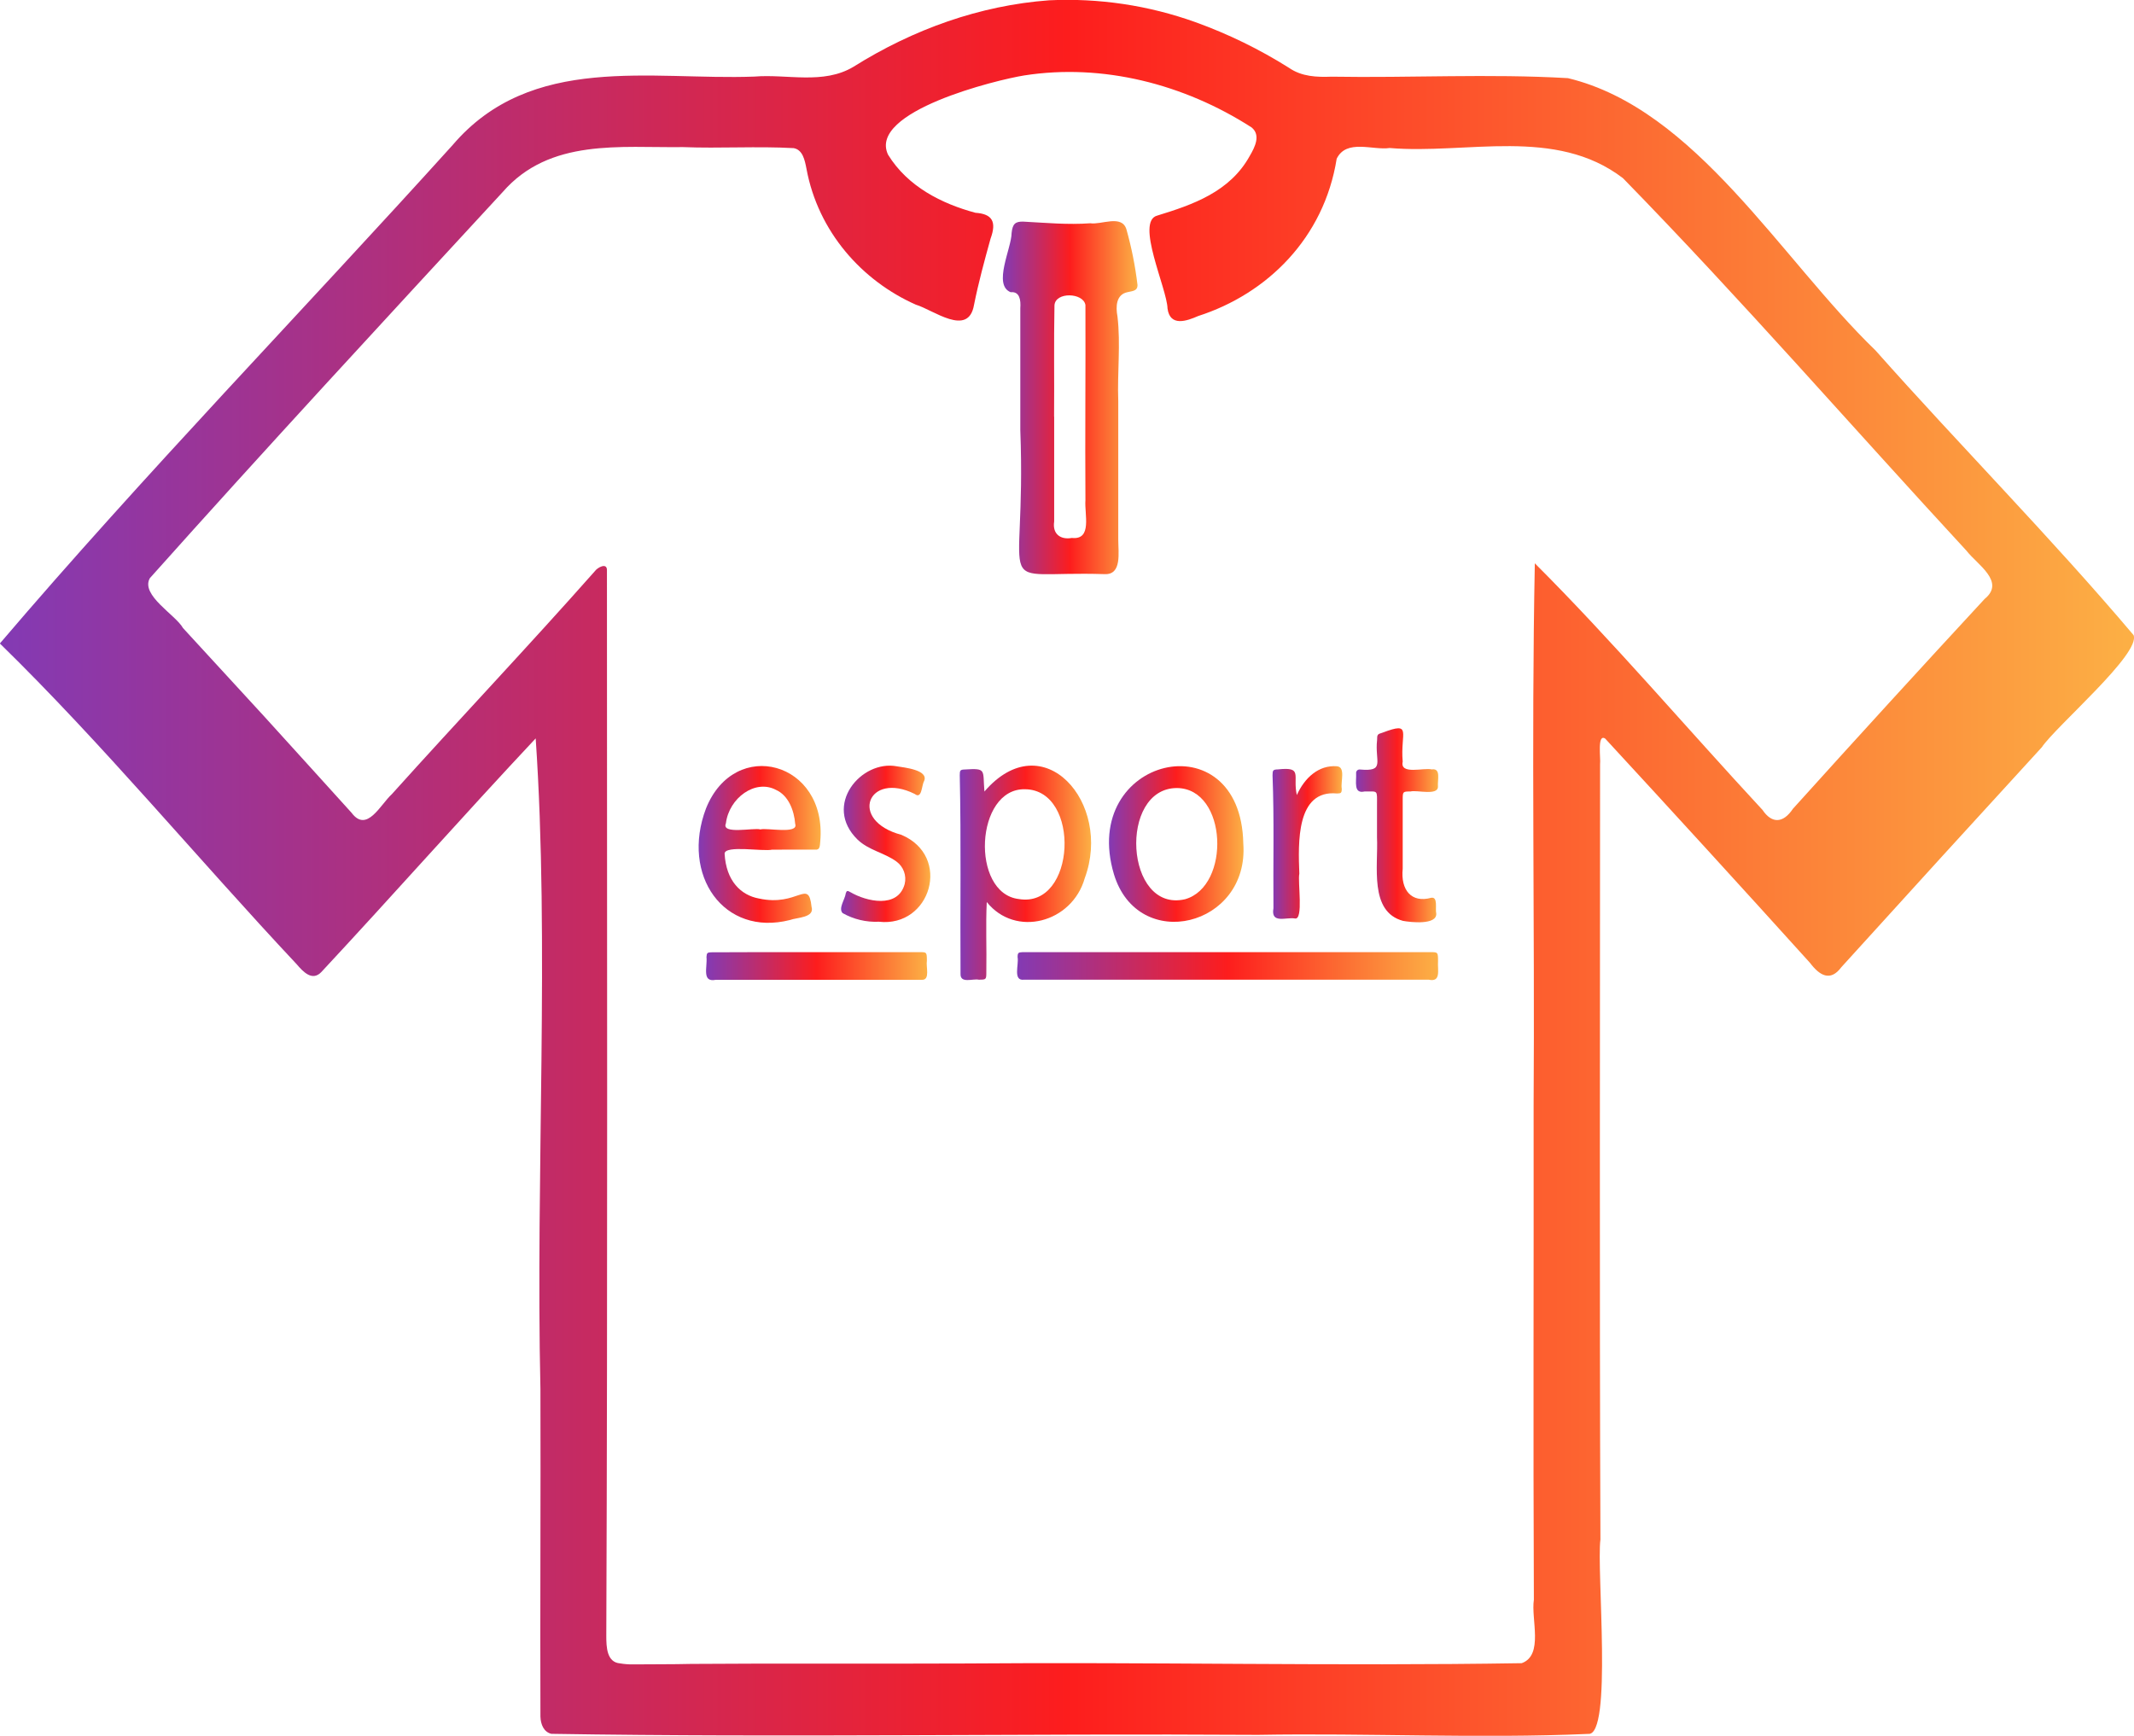
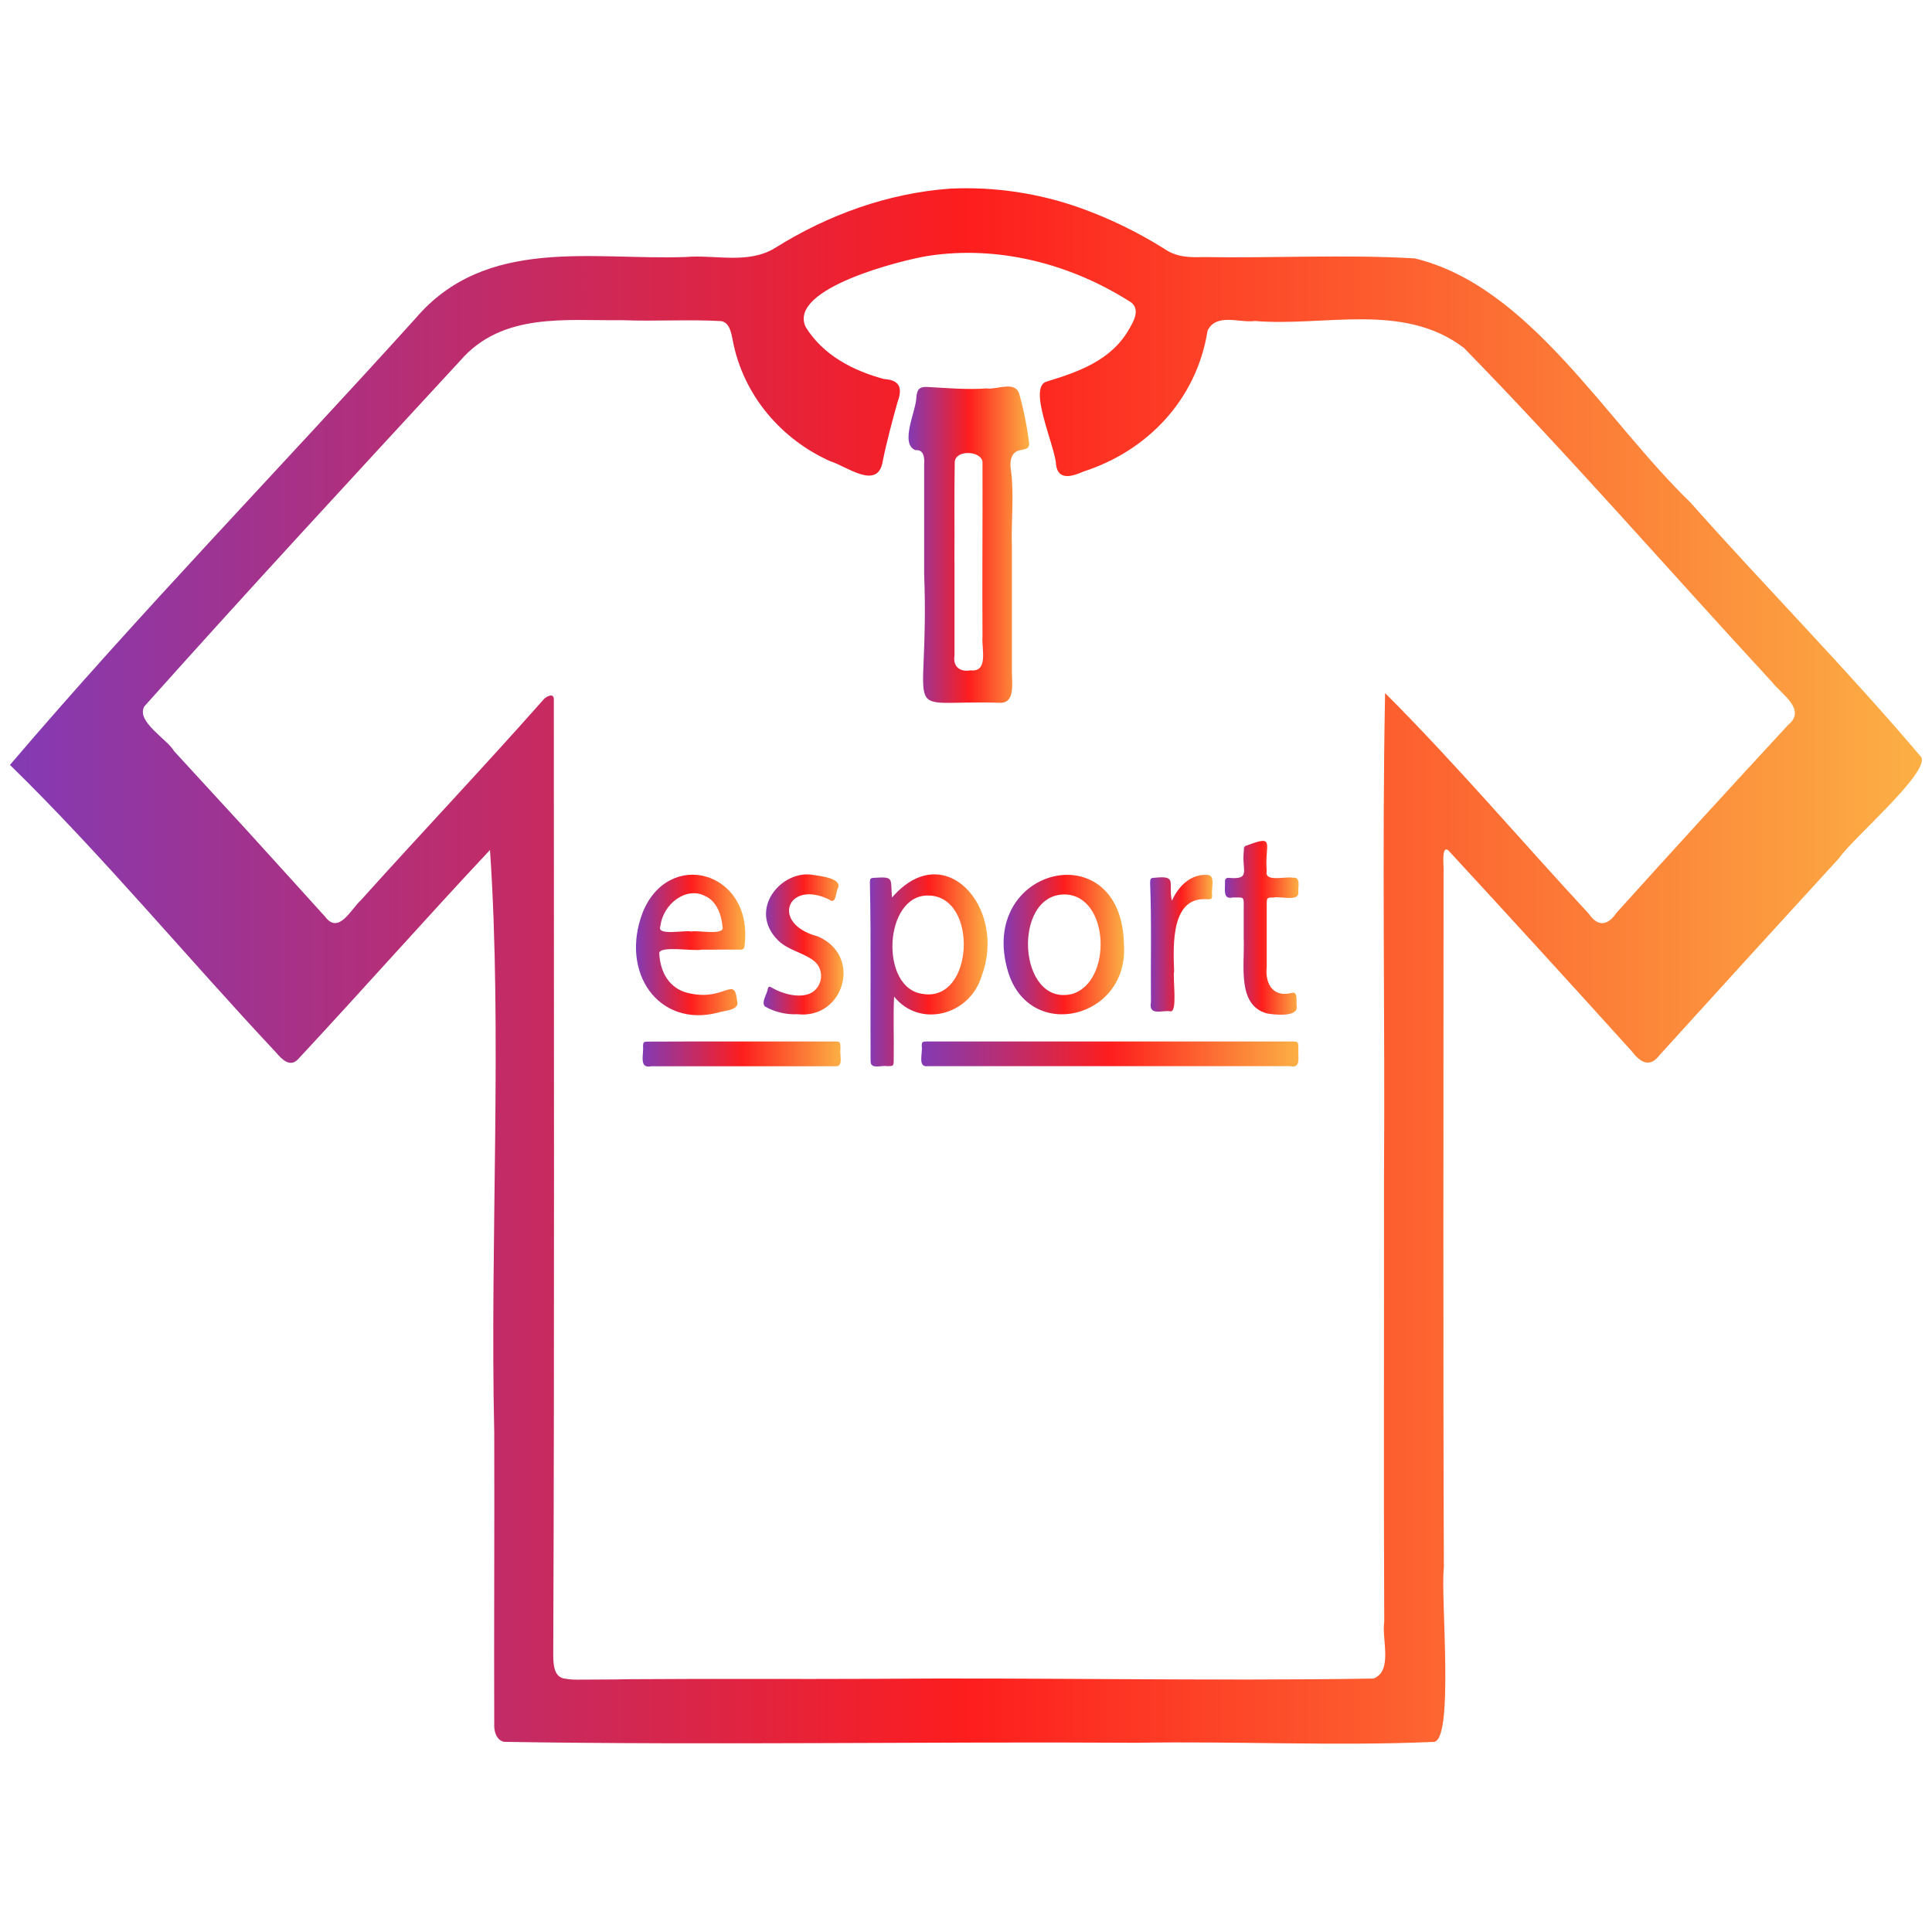
- <svg xmlns="http://www.w3.org/2000/svg" xmlns:xlink="http://www.w3.org/1999/xlink" id="Layer_1" data-name="Layer 1" viewBox="0 0 494.77 402.51">
+ <svg xmlns="http://www.w3.org/2000/svg" xmlns:xlink="http://www.w3.org/1999/xlink" viewBox="0 0 500 500">
  <defs>
    <linearGradient id="New_Gradient_Swatch_1" x1="2.61" y1="250" x2="497.39" y2="250" gradientUnits="userSpaceOnUse">
      <stop offset="0" stop-color="#833ab4" />
      <stop offset="0.5" stop-color="#fd1d1d" />
      <stop offset="1" stop-color="#fcb045" />
    </linearGradient>
    <linearGradient id="New_Gradient_Swatch_1-2" x1="235.12" y1="140.97" x2="266.34" y2="140.97" xlink:href="#New_Gradient_Swatch_1" />
    <linearGradient id="New_Gradient_Swatch_1-3" x1="225.13" y1="251.14" x2="255.59" y2="251.14" xlink:href="#New_Gradient_Swatch_1" />
    <linearGradient id="New_Gradient_Swatch_1-4" x1="238.42" y1="272.77" x2="336.05" y2="272.77" xlink:href="#New_Gradient_Swatch_1" />
    <linearGradient id="New_Gradient_Swatch_1-5" x1="259.74" y1="244.46" x2="290.93" y2="244.46" xlink:href="#New_Gradient_Swatch_1" />
    <linearGradient id="New_Gradient_Swatch_1-6" x1="164.66" y1="244.55" x2="192.95" y2="244.55" xlink:href="#New_Gradient_Swatch_1" />
    <linearGradient id="New_Gradient_Swatch_1-7" x1="316.99" y1="240.09" x2="336.06" y2="240.09" xlink:href="#New_Gradient_Swatch_1" />
    <linearGradient id="New_Gradient_Swatch_1-8" x1="197.62" y1="244.43" x2="218.31" y2="244.43" xlink:href="#New_Gradient_Swatch_1" />
    <linearGradient id="New_Gradient_Swatch_1-9" x1="166.31" y1="272.76" x2="217.58" y2="272.76" xlink:href="#New_Gradient_Swatch_1" />
    <linearGradient id="New_Gradient_Swatch_1-10" x1="297.64" y1="244.12" x2="313.81" y2="244.12" xlink:href="#New_Gradient_Swatch_1" />
  </defs>
-   <path d="M245.83,48.82a88,88,0,0,1,33.95,5.07,111.93,111.93,0,0,1,21.64,10.56c3,2.09,6.48,2.21,9.93,2.08,18.24.31,36.58-.72,54.78.34,29.66,7.12,49.33,41.9,71.33,63.15,19.71,22.2,40.65,43.34,59.82,66,1.75,4.29-18,21.12-21.27,26q-23.29,25.42-46.48,51c-2.57,3.47-5.08,1.9-7.27-1q-23.61-26.13-47.48-52c-1.93-1.27-1,4.77-1.19,5.89,0,60-.15,119.89.08,179.83-.94,6.93,2.86,45.73-2.85,45.07-25.37,1.11-51.05-.23-76.53.22-54.59-.34-109.38.65-163.85-.24-1.73-.4-2.48-2.17-2.53-4-.09-25.3.08-50.64,0-76-1.13-49.51,2.13-103.42-1.1-150.82-16.71,17.81-33,36.25-49.69,54.17-2.1,2.21-4.19,0-5.74-1.82-23-24.51-45-51.13-68.8-74.36C36,158.76,72.77,120.89,107.54,82.4c18.23-21.4,46-15,69.94-15.89,7.63-.64,16,1.92,23-2.27C214.34,55.53,229.85,50,245.83,48.82ZM358.18,305c.29-41.8-.54-84,.28-125.63,18.1,18.08,35.21,38.23,52.79,57.19,2.17,3.21,4.77,3.14,7.06-.28q22.08-24.48,44.44-48.65c4.92-4-1.76-8-4.19-11.16C432,147.72,406.18,118,378.9,90.07c-15.66-12-36.2-5.49-54.11-7-3.87.58-10-2.17-12.27,2.49-2.93,18.4-16.13,31.33-32.11,36.47-2.6,1.14-6.53,2.57-7.11-1.75-.11-4.63-7.54-20.24-2.35-21.55,8.12-2.49,16.82-5.46,21.43-13.85,1.17-2,2.59-4.78.43-6.57-15.7-10.1-34.58-14.9-52.72-12.07-6.32,1-36.3,8.33-31.59,18.37C213.07,92.05,221,96,228.77,98.09c3.9.26,4.95,2.07,3.5,6-1.41,5.09-2.8,10.19-3.84,15.39-1.31,7.53-9.46,1.11-13.47-.08-12.48-5.52-22.69-16.91-25.38-31.58-.38-1.94-.85-4.33-2.94-4.72-8.5-.48-17.12.1-25.67-.24-14.41.2-30.91-2.13-41.82,10.43C91.74,123,64.27,152.67,37.35,182.82c-2.21,3.94,6,8.51,7.69,11.56q9.41,10.2,18.77,20.43c6.79,7.45,13.54,14.95,20.32,22.42,3.54,4.73,6.64-1.88,9.33-4.33,15.6-17.35,31.62-34.24,47.09-51.73.53-.78,2.79-2.07,2.78-.22,0,82.36.18,164.74-.15,247.09,0,2.63.1,6.19,3.22,6.42a16.23,16.23,0,0,0,2.95.23c4.49-.05,9,0,13.47-.11,21.12-.16,42.25,0,63.37-.1,43.07-.36,86.21.63,129.23-.07,5.15-1.86,2.12-10.22,2.82-14.71C358.06,381.45,358.23,343.2,358.18,305Z" transform="translate(-2.61 -48.75)" style="fill:url(#New_Gradient_Swatch_1)" />
-   <path d="M239.17,148.49V120.18c.14-1.81-.14-3.9-2.23-3.67-4.2-1.67.19-10.18.21-13.72.22-2.1.83-2.71,2.73-2.65,5.17.27,10.33.77,15.51.38,2.56.4,7.3-2.09,8.38,1.4a84,84,0,0,1,2.57,12.89c.05,1.52-1.38,1.43-2.37,1.7-2.56.55-2.72,3.29-2.27,5.63.76,6.48-.06,13,.18,19.56q0,16.1,0,32.18c0,3,.88,8.17-3.13,8C231.74,181,240.66,188.35,239.17,148.49Zm7.85-3.13h0v24.31c-.46,3,1.59,4.28,4.1,3.82,4.8.5,2.89-5.48,3.15-8.78-.1-15.07.06-30.2,0-45.22-.44-2.9-7-3.13-7.18.07C246.92,128.16,247.07,136.76,247,145.36Z" transform="translate(-2.61 -48.75)" style="fill:url(#New_Gradient_Swatch_1-2)" />
-   <path d="M231.39,257.91c-.26,5.34,0,10.78-.1,16.15,0,1.84,0,1.85-1.74,1.86-1.38-.31-4.35,1-4.24-1.4-.11-15.34.16-30.68-.18-46,0-1.12.1-1.31,1.15-1.34,5.17-.33,4.14.07,4.57,5.11,13.59-15.8,29.72,2.64,23.27,20.07C251.17,262.78,238,266.2,231.39,257.91Zm8.88-26.15c-11.59-.27-12.69,24.13-1.45,25.46C252.11,259.45,253.29,231.89,240.27,231.76Z" transform="translate(-2.61 -48.75)" style="fill:url(#New_Gradient_Swatch_1-3)" />
-   <path d="M287.34,269.53h46.79c1.88,0,1.88,0,1.89,2.08-.15,2.08.77,4.94-2.16,4.31H240.05c-2.67.35-1.18-3.48-1.51-5.22,0-1,.18-1.12,1.09-1.16Q263.5,269.51,287.34,269.53Z" transform="translate(-2.61 -48.75)" style="fill:url(#New_Gradient_Swatch_1-4)" />
-   <path d="M290.87,244.33c1.43,19.3-24.41,25.62-30,7.11C252.79,224.28,290.3,215.35,290.87,244.33Zm-15.38-12.85c-13.62,0-12.09,29,1.86,25.79C288,254.29,287.22,231.6,275.49,231.48Z" transform="translate(-2.61 -48.75)" style="fill:url(#New_Gradient_Swatch_1-5)" />
-   <path d="M181.61,245.77c-1.93.48-10.92-1.11-11,.91.34,6.37,3.8,9.64,7.92,10.41,9.15,2,11.53-4.76,12.24,1.94.77,2.56-3.47,2.45-5,3.05-15.37,3.92-25.35-10.39-19.47-25.87,6.66-16.65,28.12-10.86,26.49,7.63-.12,1.09,0,2.09-1.32,1.92Zm-2.71-4.69c1.49-.43,8.91,1.18,8.08-1.28-.25-3.17-1.59-6.6-4.43-7.88-4.82-2.59-10.92,1.86-11.64,7.75C169.76,242.35,177.43,240.62,178.9,241.08Z" transform="translate(-2.61 -48.75)" style="fill:url(#New_Gradient_Swatch_1-6)" />
-   <path d="M321.87,242.92c0-2.49,0-5,0-7.48,0-3.61.3-3.13-2.84-3.17-2.68.64-1.91-2.28-2-4.18a.8.8,0,0,1,.86-.91c6,.55,3.43-1.82,4-6.83,0-1.28.08-1.36,1.23-1.7,7.06-2.67,4.11,0,4.71,6.71-.7,3.12,4.9,1.35,6.73,1.8,2.2-.34,1.31,2.45,1.44,3.94.1,2.26-4.89.77-6.37,1.18-1.77,0-1.8,0-1.8,1.93,0,5.32,0,10.64,0,16-.5,4.88,2,8,6.6,6.72,1.64-.3.9,2.57,1.18,3.67.14,2.71-6,2-7.71,1.68C320,260.16,322.18,249.55,321.87,242.92Z" transform="translate(-2.61 -48.75)" style="fill:url(#New_Gradient_Swatch_1-7)" />
-   <path d="M206.38,262.48a15.58,15.58,0,0,1-8.41-2c-1.05-1.11.58-3.23.74-4.61.21-.62.37-.65,1.08-.24,3.68,2.16,11,3.87,12.57-1.88a5,5,0,0,0-1.91-5.23c-2.82-2.06-6.38-2.57-9-5.07-8.14-7.93.8-18.59,9.14-17,1.56.26,7.39.81,6.28,3.4-.61,1.06-.49,4.31-2.18,3-10.84-5.39-15.48,6.19-3.09,9.48C223.35,247.29,218.42,263.85,206.38,262.48Z" transform="translate(-2.61 -48.75)" style="fill:url(#New_Gradient_Swatch_1-8)" />
-   <path d="M192,269.53h23.75c1.73,0,1.75,0,1.76,2-.25,1.38.81,4.45-1.12,4.42-15.95,0-31.89,0-47.84,0-3.3.66-1.9-3-2.14-5.29.05-.93.2-1.05,1.05-1.09C175.64,269.51,183.82,269.54,192,269.53Z" transform="translate(-2.61 -48.75)" style="fill:url(#New_Gradient_Swatch_1-9)" />
-   <path d="M303.28,233.11c1.8-4,5.07-7,9.29-6.68,2.09.17.83,3.63,1.13,5.19,0,1-.17,1.12-1.11,1.12-9.47-.9-9,11.43-8.73,18.6-.41,1.83,1,10.77-1,10.39s-5.67,1.35-5-2.38c-.09-10.27.19-20.55-.21-30.8,0-1.2.12-1.36,1.24-1.39C304.82,226.52,302.26,228.56,303.28,233.11Z" transform="translate(-2.61 -48.75)" style="fill:url(#New_Gradient_Swatch_1-10)" />
+   <g id="Layer_2" data-name="Layer 2">
+     <rect width="500" height="500" style="fill:#231f20;opacity:0" />
+   </g>
+   <g id="Layer_1" data-name="Layer 1">
+     <path d="M245.83,48.82a88,88,0,0,1,33.95,5.07,111.93,111.93,0,0,1,21.64,10.56c3,2.09,6.48,2.21,9.93,2.08,18.24.31,36.58-.72,54.78.34,29.66,7.12,49.33,41.9,71.33,63.15,19.71,22.2,40.65,43.34,59.82,66,1.75,4.29-18,21.12-21.27,26q-23.29,25.42-46.48,51c-2.57,3.47-5.08,1.9-7.27-1q-23.61-26.13-47.48-52c-1.93-1.27-1,4.77-1.19,5.89,0,60-.15,119.89.08,179.83-.94,6.93,2.86,45.73-2.85,45.07-25.37,1.11-51.05-.23-76.53.22-54.59-.34-109.38.65-163.85-.24-1.73-.4-2.48-2.17-2.53-4-.09-25.3.08-50.64,0-76-1.13-49.51,2.13-103.42-1.1-150.82-16.71,17.81-33,36.25-49.69,54.17-2.1,2.21-4.19,0-5.74-1.82-23-24.51-45-51.13-68.8-74.36C36,158.76,72.77,120.89,107.54,82.4c18.23-21.4,46-15,69.94-15.89,7.63-.64,16,1.92,23-2.27C214.34,55.53,229.85,50,245.83,48.82ZM358.18,305c.29-41.8-.54-84,.28-125.63,18.1,18.08,35.21,38.23,52.79,57.19,2.17,3.21,4.77,3.14,7.06-.28q22.08-24.48,44.44-48.65c4.92-4-1.76-8-4.19-11.16C432,147.72,406.18,118,378.9,90.07c-15.66-12-36.2-5.49-54.11-7-3.87.58-10-2.17-12.27,2.49-2.93,18.4-16.13,31.33-32.11,36.47-2.6,1.14-6.53,2.57-7.11-1.75-.11-4.63-7.54-20.24-2.35-21.55,8.12-2.49,16.82-5.46,21.43-13.85,1.17-2,2.59-4.78.43-6.57-15.7-10.1-34.58-14.9-52.72-12.07-6.32,1-36.3,8.33-31.59,18.37C213.07,92.05,221,96,228.77,98.09c3.9.26,4.95,2.07,3.5,6-1.41,5.09-2.8,10.19-3.84,15.39-1.31,7.53-9.46,1.11-13.47-.08-12.48-5.52-22.69-16.91-25.38-31.58-.38-1.94-.85-4.33-2.94-4.72-8.5-.48-17.12.1-25.67-.24-14.41.2-30.91-2.13-41.82,10.43C91.74,123,64.27,152.67,37.35,182.82c-2.21,3.94,6,8.51,7.69,11.56q9.41,10.2,18.77,20.43c6.79,7.45,13.54,14.95,20.32,22.42,3.54,4.73,6.64-1.88,9.33-4.33,15.6-17.35,31.62-34.24,47.09-51.73.53-.78,2.79-2.07,2.78-.22,0,82.36.18,164.74-.15,247.09,0,2.63.1,6.19,3.22,6.42a16.23,16.23,0,0,0,2.95.23c4.49-.05,9,0,13.47-.11,21.12-.16,42.25,0,63.37-.1,43.07-.36,86.21.63,129.23-.07,5.15-1.86,2.12-10.22,2.82-14.71C358.06,381.45,358.23,343.2,358.18,305Z" transform="translate(0 0)" style="fill:url(#New_Gradient_Swatch_1)" />
+     <path d="M239.17,148.49V120.18c.14-1.81-.14-3.9-2.23-3.67-4.2-1.67.19-10.18.21-13.72.22-2.1.83-2.71,2.73-2.65,5.17.27,10.33.77,15.51.38,2.56.4,7.3-2.09,8.38,1.4a84,84,0,0,1,2.57,12.89c.05,1.52-1.38,1.43-2.37,1.7-2.56.55-2.72,3.29-2.27,5.63.76,6.48-.06,13,.18,19.56q0,16.1,0,32.18c0,3,.88,8.17-3.13,8C231.74,181,240.66,188.35,239.17,148.49Zm7.85-3.13h0v24.31c-.46,3,1.59,4.28,4.1,3.82,4.8.5,2.89-5.48,3.15-8.78-.1-15.07.06-30.2,0-45.22-.44-2.9-7-3.13-7.18.07C246.92,128.16,247.07,136.76,247,145.36Z" transform="translate(0 0)" style="fill:url(#New_Gradient_Swatch_1-2)" />
+     <path d="M231.39,257.91c-.26,5.34,0,10.78-.1,16.15,0,1.84,0,1.85-1.74,1.86-1.38-.31-4.35,1-4.24-1.4-.11-15.34.16-30.68-.18-46,0-1.12.1-1.31,1.15-1.34,5.17-.33,4.14.07,4.57,5.11,13.59-15.8,29.72,2.64,23.27,20.07C251.17,262.78,238,266.2,231.39,257.91Zm8.88-26.15c-11.59-.27-12.69,24.13-1.45,25.46C252.11,259.45,253.29,231.89,240.27,231.76Z" transform="translate(0 0)" style="fill:url(#New_Gradient_Swatch_1-3)" />
+     <path d="M287.34,269.53h46.79c1.88,0,1.88,0,1.89,2.08-.15,2.08.77,4.94-2.16,4.31H240.05c-2.67.35-1.18-3.48-1.51-5.22,0-1,.18-1.12,1.09-1.16Q263.5,269.51,287.34,269.53Z" transform="translate(0 0)" style="fill:url(#New_Gradient_Swatch_1-4)" />
+     <path d="M290.87,244.33c1.43,19.3-24.41,25.62-30,7.11C252.79,224.28,290.3,215.35,290.87,244.33Zm-15.38-12.85c-13.62,0-12.09,29,1.86,25.79C288,254.29,287.22,231.6,275.49,231.48Z" transform="translate(0 0)" style="fill:url(#New_Gradient_Swatch_1-5)" />
+     <path d="M181.61,245.77c-1.93.48-10.92-1.11-11,.91.34,6.37,3.8,9.64,7.92,10.41,9.15,2,11.53-4.76,12.24,1.94.77,2.56-3.47,2.45-5,3.05-15.37,3.92-25.35-10.39-19.47-25.87,6.66-16.65,28.12-10.86,26.49,7.63-.12,1.09,0,2.09-1.32,1.92Zm-2.71-4.69c1.49-.43,8.91,1.18,8.08-1.28-.25-3.17-1.59-6.6-4.43-7.88-4.82-2.59-10.92,1.86-11.64,7.75C169.76,242.35,177.43,240.62,178.9,241.08Z" transform="translate(0 0)" style="fill:url(#New_Gradient_Swatch_1-6)" />
+     <path d="M321.87,242.92c0-2.49,0-5,0-7.48,0-3.61.3-3.13-2.84-3.17-2.68.64-1.91-2.28-2-4.18a.8.8,0,0,1,.86-.91c6,.55,3.43-1.82,4-6.83,0-1.28.08-1.36,1.23-1.7,7.06-2.67,4.11,0,4.71,6.71-.7,3.12,4.9,1.35,6.73,1.8,2.2-.34,1.31,2.45,1.44,3.94.1,2.26-4.89.77-6.37,1.18-1.77,0-1.8,0-1.8,1.93,0,5.32,0,10.64,0,16-.5,4.88,2,8,6.6,6.72,1.64-.3.9,2.57,1.18,3.67.14,2.71-6,2-7.71,1.68C320,260.16,322.18,249.55,321.87,242.92Z" transform="translate(0 0)" style="fill:url(#New_Gradient_Swatch_1-7)" />
+     <path d="M206.38,262.48a15.58,15.58,0,0,1-8.41-2c-1.05-1.11.58-3.23.74-4.61.21-.62.37-.65,1.08-.24,3.68,2.16,11,3.87,12.57-1.88a5,5,0,0,0-1.91-5.23c-2.82-2.06-6.38-2.57-9-5.07-8.14-7.93.8-18.59,9.14-17,1.56.26,7.39.81,6.28,3.4-.61,1.06-.49,4.31-2.18,3-10.84-5.39-15.48,6.19-3.09,9.48C223.35,247.29,218.42,263.85,206.38,262.48Z" transform="translate(0 0)" style="fill:url(#New_Gradient_Swatch_1-8)" />
+     <path d="M192,269.53h23.75c1.73,0,1.75,0,1.76,2-.25,1.38.81,4.45-1.12,4.42-15.95,0-31.89,0-47.84,0-3.3.66-1.9-3-2.14-5.29.05-.93.2-1.05,1.05-1.09C175.64,269.51,183.82,269.54,192,269.53Z" transform="translate(0 0)" style="fill:url(#New_Gradient_Swatch_1-9)" />
+     <path d="M303.28,233.11c1.8-4,5.07-7,9.29-6.68,2.09.17.83,3.63,1.13,5.19,0,1-.17,1.12-1.11,1.12-9.47-.9-9,11.43-8.73,18.6-.41,1.83,1,10.77-1,10.39s-5.67,1.35-5-2.38c-.09-10.27.19-20.55-.21-30.8,0-1.2.12-1.36,1.24-1.39C304.82,226.52,302.26,228.56,303.28,233.11Z" transform="translate(0 0)" style="fill:url(#New_Gradient_Swatch_1-10)" />
+   </g>
</svg>
